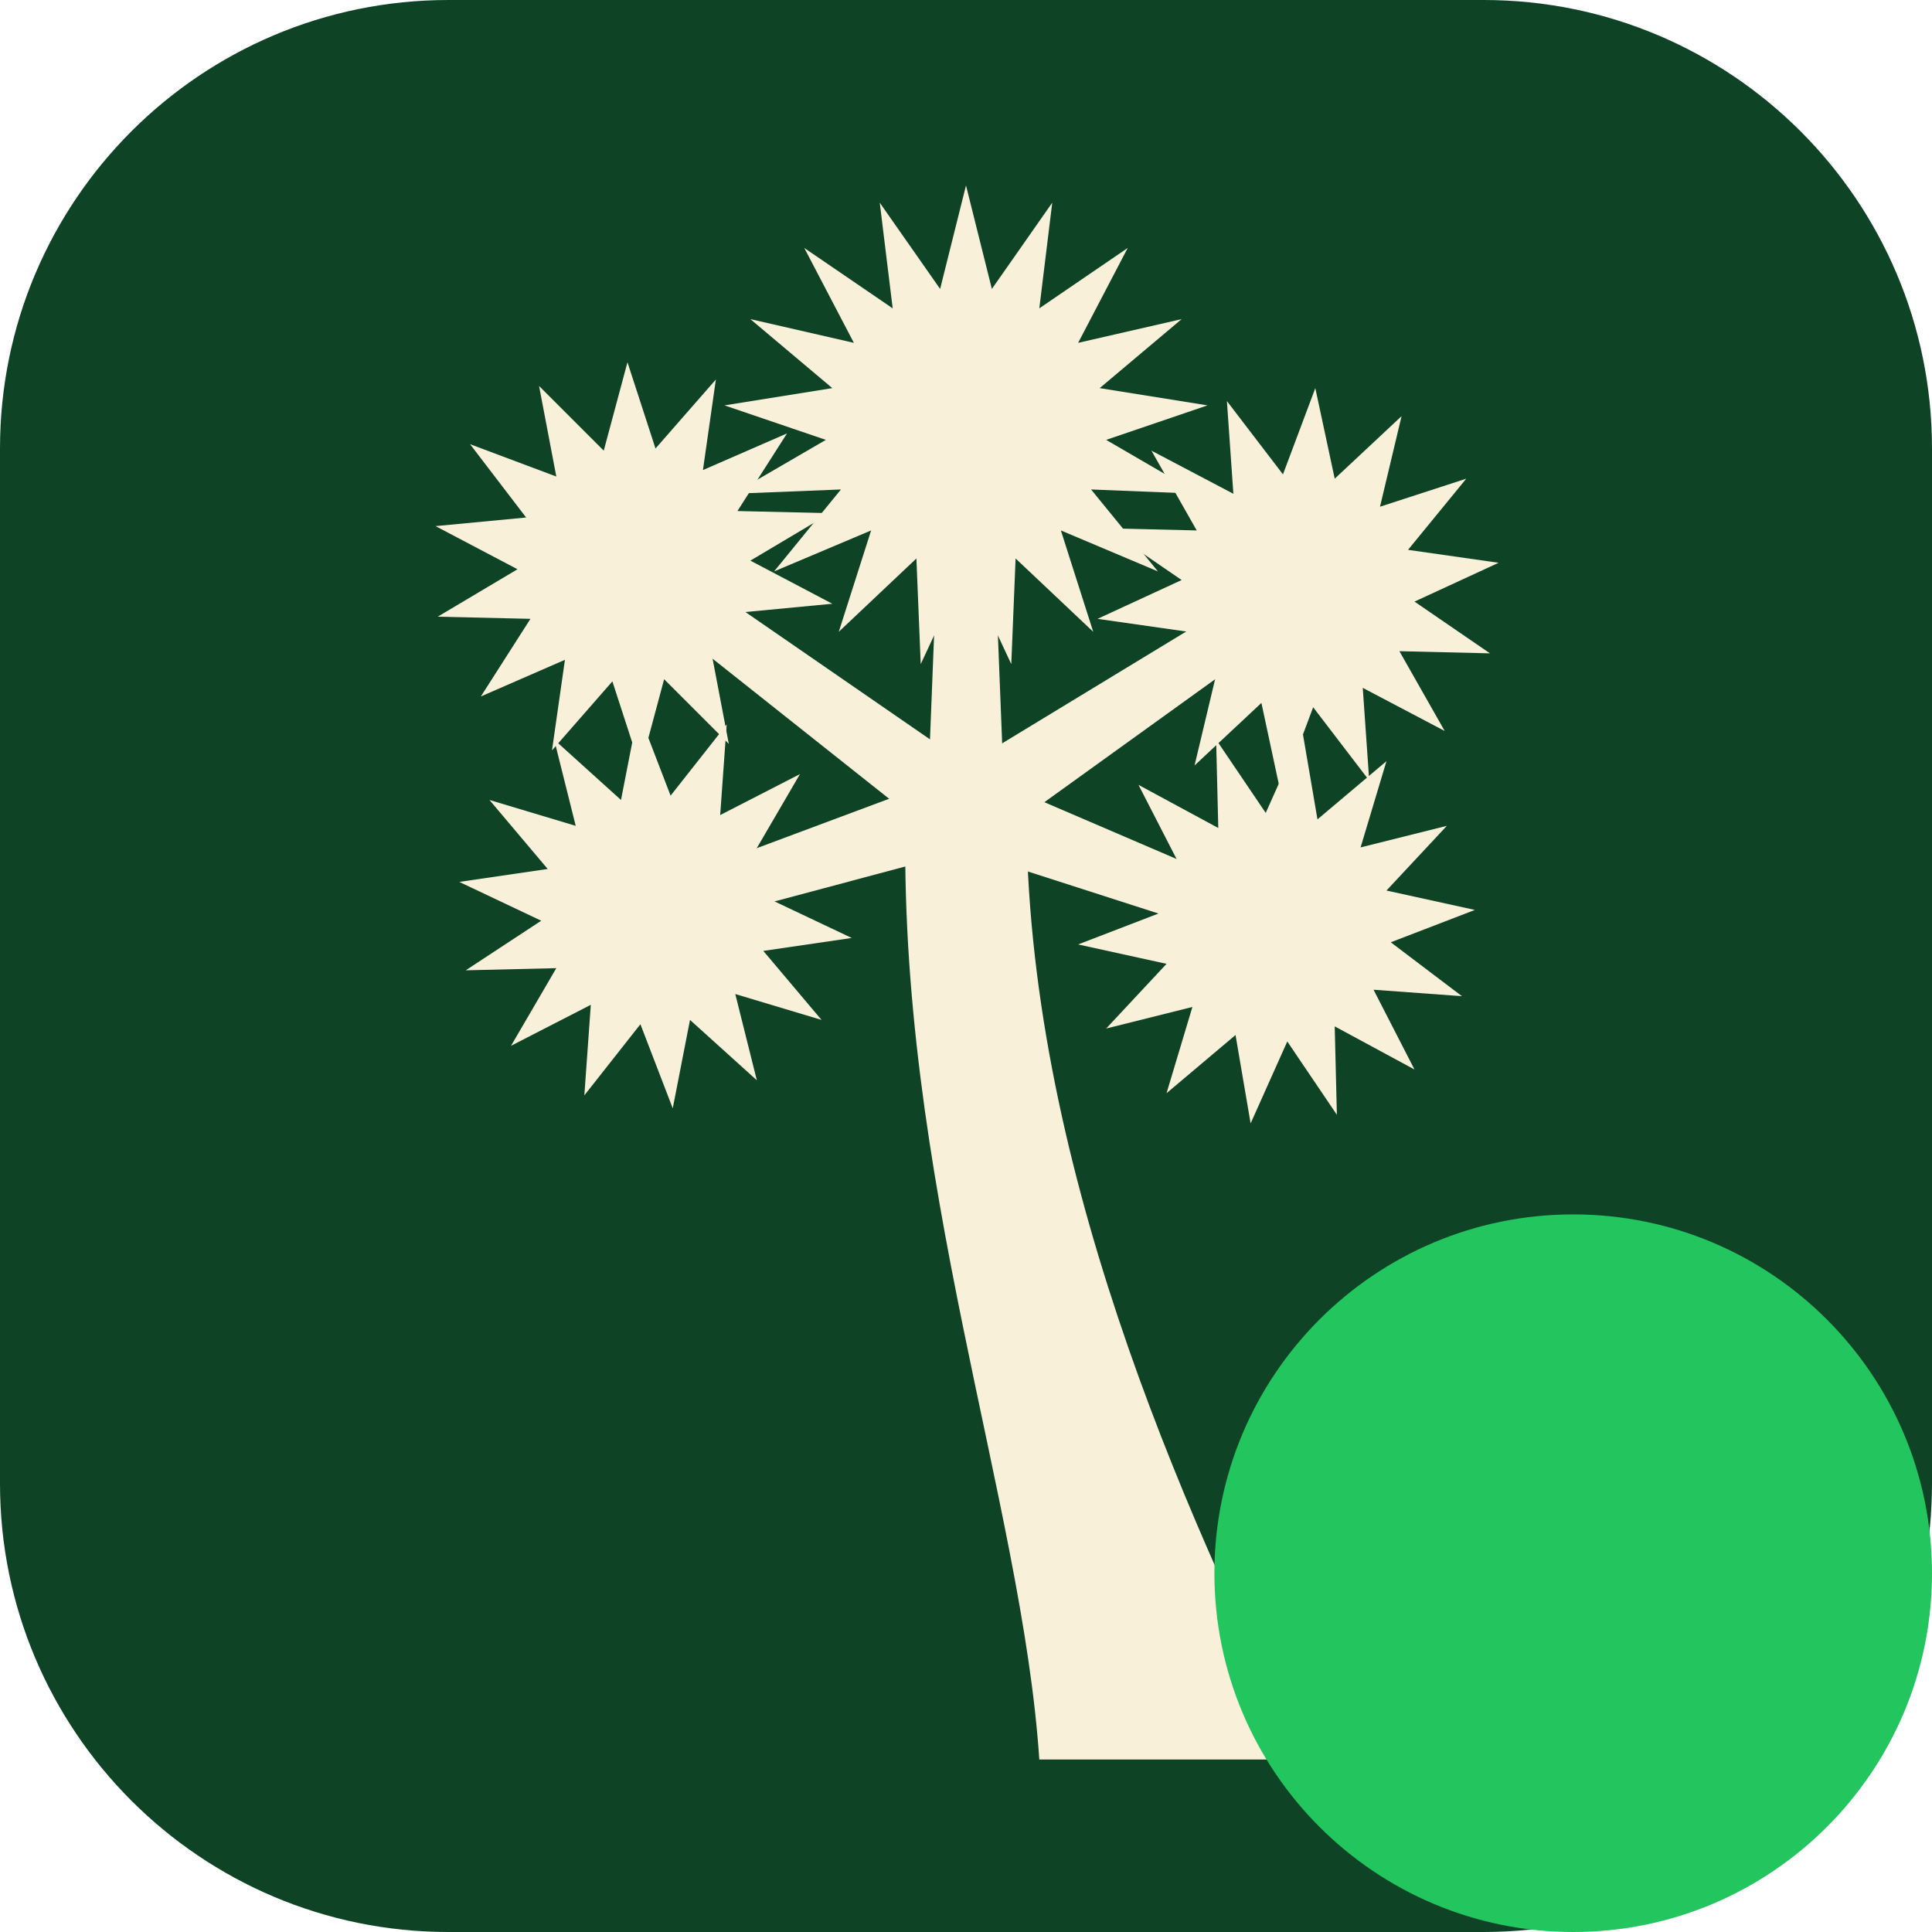
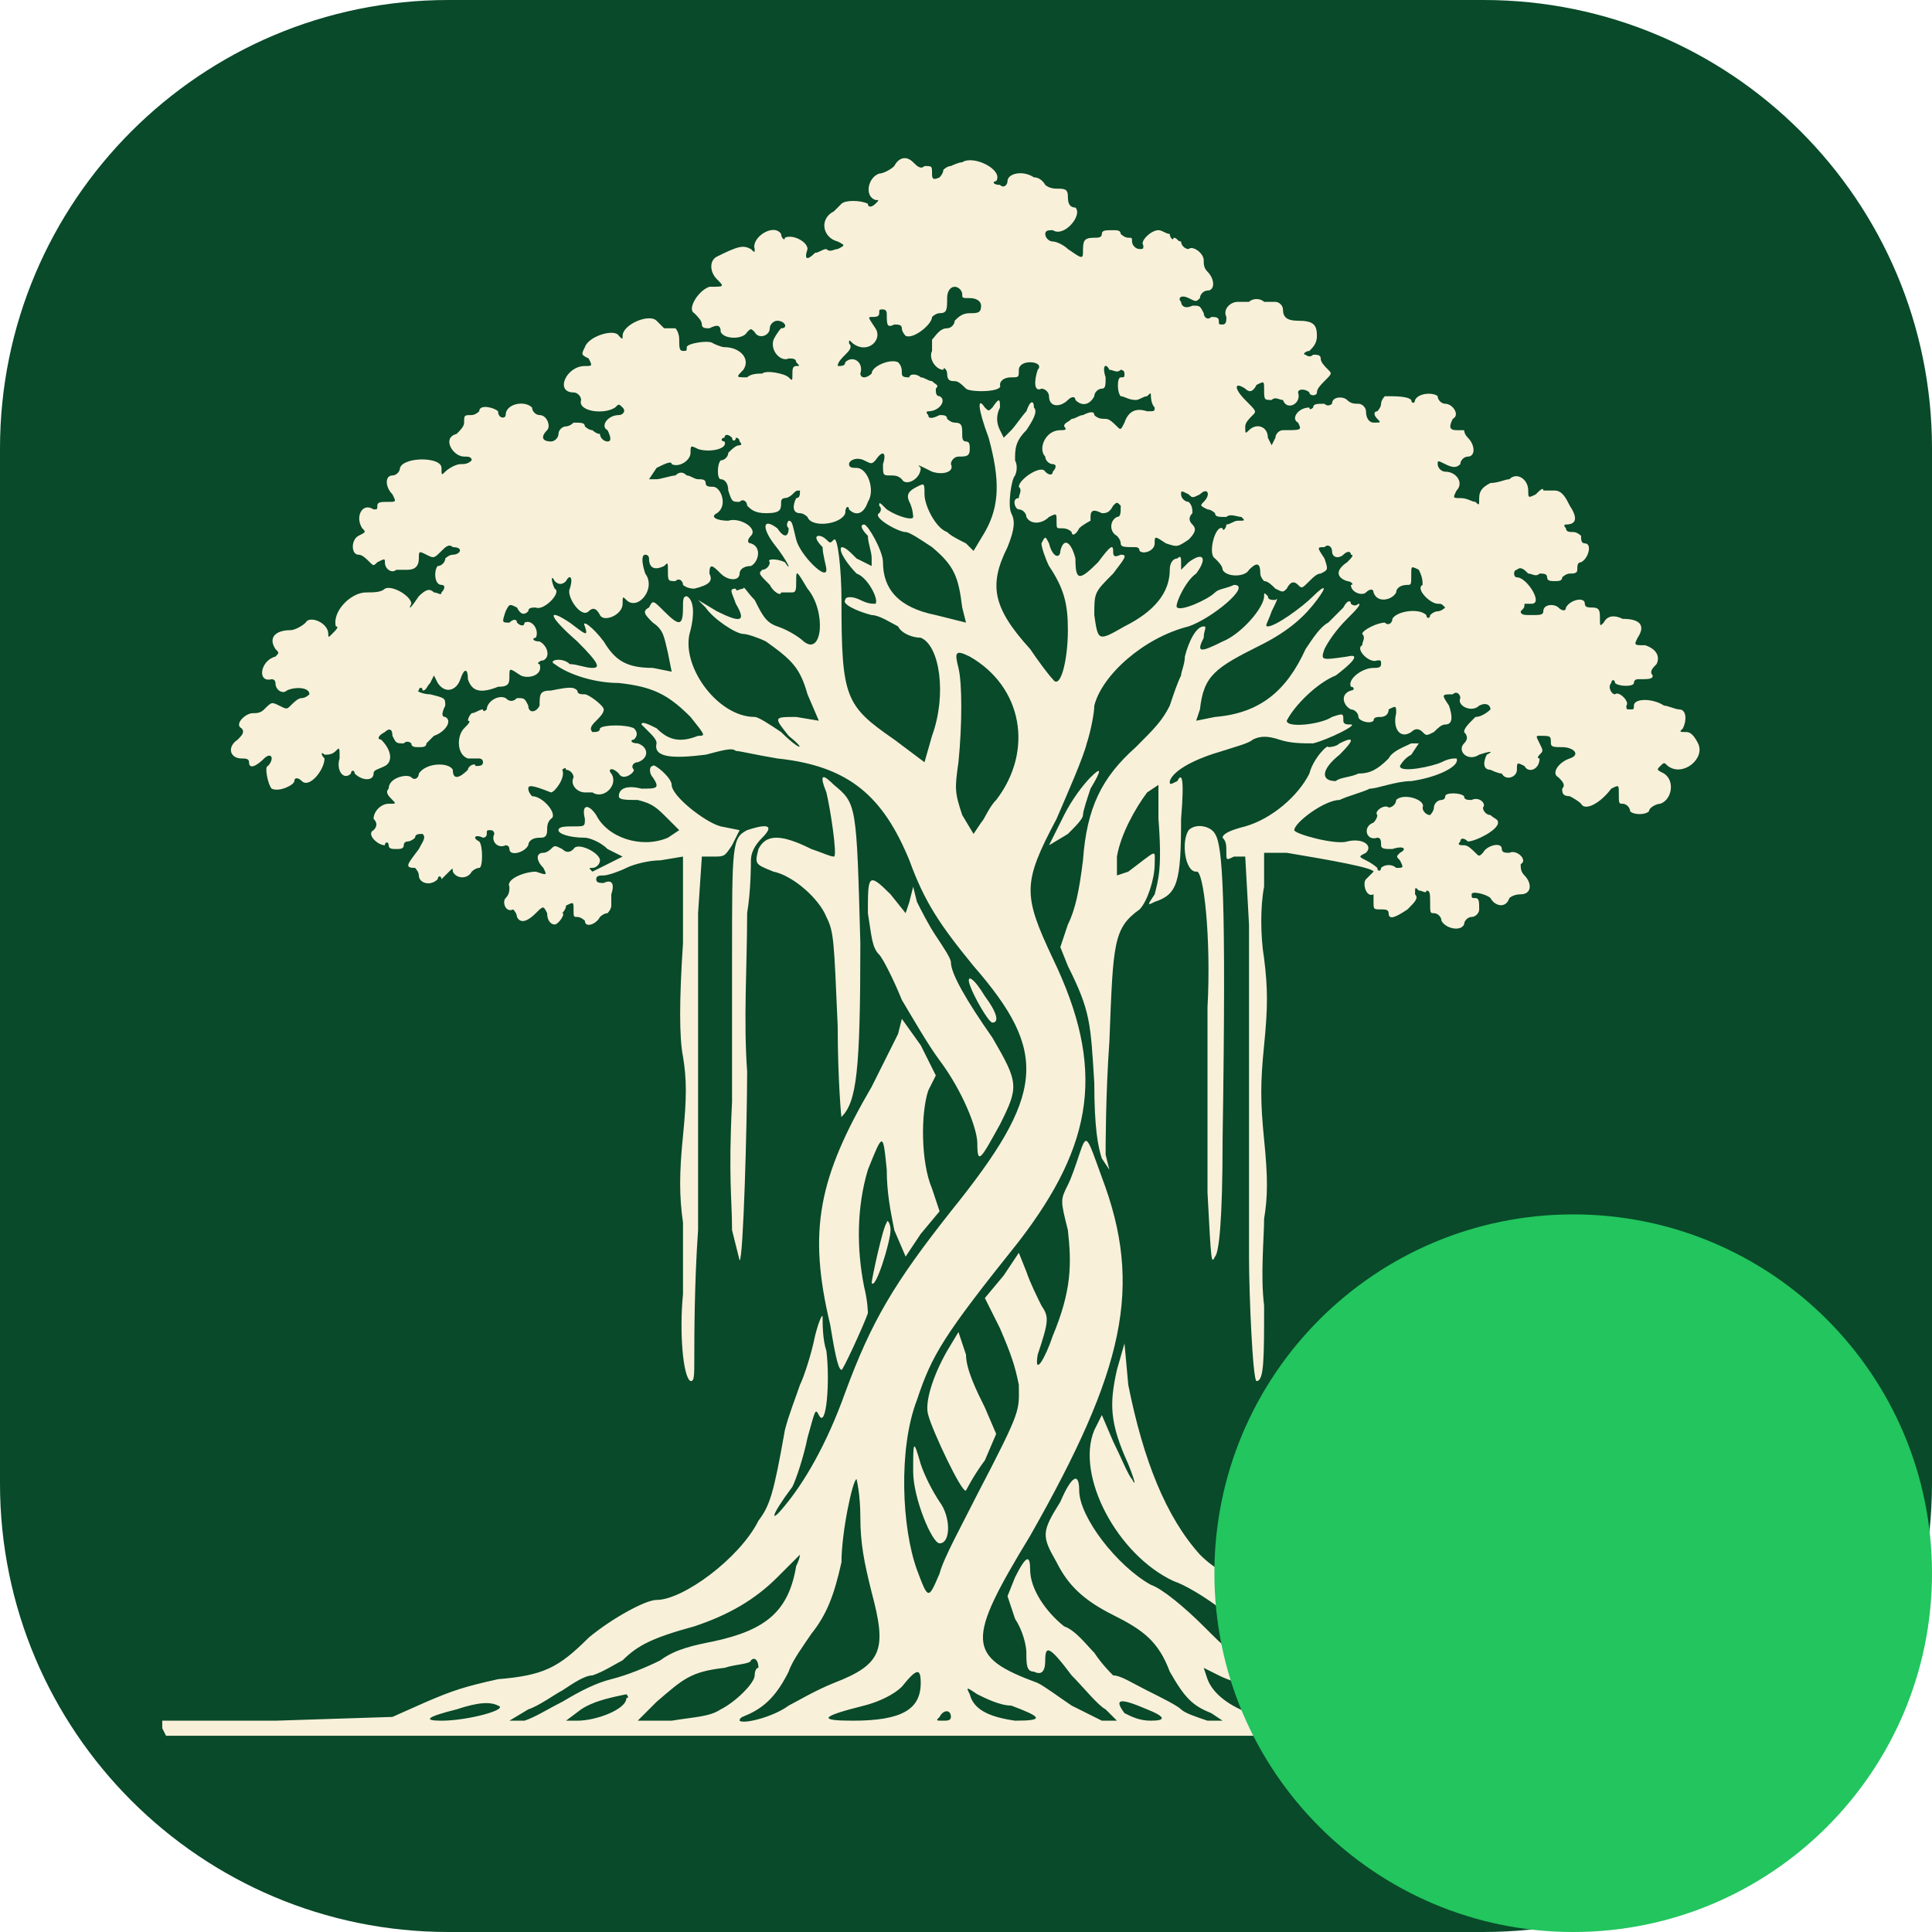
<svg xmlns="http://www.w3.org/2000/svg" width="48" height="48" viewBox="64 64 896 896" fill="none">
-   <rect x="64" y="64" width="896" height="896" rx="208" fill="#0E4326" />
-   <g fill="#F9F0DA">
-     <path d="M546 880C538 760 480 610 484 440L540 440C540 600 610 760 670 880Z" />
-     <polygon points="530,440 523,262 501,262 494,440" />
-     <polygon points="512,150 524,198 552,158 546,207 587,179 564,223 612,212 574,244 624,252 577,268 620,293 570,291 601,329 556,310 571,357 535,323 533,372 512,327 491,372 489,323 453,357 468,310 423,329 454,291 404,293 447,268 400,252 450,244 412,212 460,223 437,179 478,207 472,158 500,198" />
-     <polygon points="523,426 365,317 351,335 501,454" />
-     <polygon points="282,270 322,285 314,243 344,273 355,232 368,272 396,240 390,282 429,265 406,301 449,302 412,324 450,344 408,348 434,382 394,367 402,409 372,379 361,420 348,380 320,412 326,370 287,387 310,351 267,350 304,328 266,308 308,304" />
-     <polygon points="522,455 672,347 660,329 502,425" />
-     <polygon points="744,286 717,319 759,325 720,343 755,367 713,366 734,403 696,383 699,426 673,392 658,432 649,390 618,419 628,377 588,390 615,357 573,351 612,333 577,309 619,310 598,273 636,293 633,250 659,284 674,244 683,286 714,257 704,299" />
-     <polygon points="507,423 365,476 371,496 517,457" />
-     <polygon points="280,514 315,491 277,473 318,467 291,435 331,447 321,407 352,435 360,394 375,433 401,400 398,442 435,423 414,459 456,458 421,481 459,499 418,505 445,537 405,525 415,565 384,537 376,578 361,539 335,572 338,530 301,549 322,513" />
-     <polygon points="506,457 652,504 660,484 518,423" />
-     <polygon points="742,526 701,523 720,560 683,540 684,581 661,547 644,585 637,544 605,571 617,531 577,541 605,511 564,502 603,487 570,462 611,465 592,428 629,448 628,407 651,441 668,403 675,444 707,417 695,457 735,447 707,477 748,486 709,501" />
+   <rect x="64" y="64" width="896" height="896" rx="208" fill="#084A29" />
+   <g fill="#F9F0DA" transform="translate(64 64) scale(1.75) translate(0 512) scale(1 -1)">
+     <path d="M237 468 c-1 -1 -3 -2 -4 -2 -3 -1 -4 -6 -1 -7 1 0 1 0 0 -1 -1 -1 -2 -1 -2 0 -2 1 -6 1 -7 0 0 0 -1 -1 -2 -2 -4 -2 -3 -7 1 -8 2 -1 2 -1 0 -2 -1 0 -2 -1 -3 0 -1 0 -2 -1 -3 -1 -2 -2 -3 -2 -2 1 0 2 -4 4 -6 3 0 -1 -1 0 -1 1 -2 3 -8 -1 -7 -4 0 -1 0 -1 -1 0 -2 1 -3 1 -9 -2 -2 -1 -2 -4 0 -6 2 -2 2 -2 -2 -2 -3 -1 -6 -6 -4 -7 1 -1 2 -2 2 -3 0 -1 1 -1 2 -1 2 1 3 1 3 -1 1 -2 6 -2 7 0 1 1 1 1 2 0 1 -2 4 -1 4 1 0 1 1 2 2 2 2 0 3 -2 1 -2 0 0 -1 -1 -2 -3 -1 -3 2 -6 4 -5 1 0 2 0 2 -1 1 -1 1 -1 0 -1 -1 0 -1 -1 -1 -2 0 -2 0 -2 -1 -1 -1 1 -6 2 -7 1 -1 0 -3 0 -4 -1 -3 0 -3 0 -1 2 2 3 -1 6 -5 6 -1 0 -3 1 -3 1 -1 1 -7 0 -7 -1 0 -1 0 -1 -1 -1 -1 0 -1 1 -1 3 0 2 -1 3 -1 3 -1 0 -2 0 -3 0 0 0 -1 1 -2 2 -2 2 -9 -1 -9 -4 0 -1 0 -1 -1 0 -1 2 -8 0 -9 -3 -1 -2 -1 -2 1 -3 1 -2 1 -2 -1 -2 -5 0 -8 -7 -3 -7 1 0 2 -1 2 -2 -1 -3 6 -4 9 -2 1 1 1 1 2 0 1 -1 0 -2 -1 -2 -3 0 -5 -3 -3 -4 1 -2 1 -3 0 -3 -1 0 -2 1 -2 2 -1 0 -2 1 -2 1 -1 0 -2 1 -2 1 0 1 -1 1 -3 1 -1 -1 -2 -1 -2 -1 -1 0 -2 -1 -2 -2 0 -1 -1 -2 -2 -2 -2 0 -3 1 -1 3 1 1 0 4 -2 4 -1 0 -2 1 -2 2 -2 2 -7 1 -7 -2 0 -1 -2 -1 -2 1 -1 1 -5 2 -5 0 0 0 -1 -1 -2 -1 -2 0 -2 0 -2 -2 0 -1 -1 -2 -2 -3 -4 -1 -1 -6 2 -6 1 0 2 0 2 -1 -1 -1 -2 -1 -3 -1 -1 0 -3 -1 -4 -2 -1 -1 -1 -1 -1 1 0 3 -10 3 -11 0 0 -1 -1 -2 -2 -2 -2 0 -2 -3 0 -5 1 -2 1 -2 -1 -2 -2 0 -3 0 -3 -1 0 -1 0 -1 -1 -1 -3 2 -5 -2 -3 -5 1 -1 1 -1 -1 -2 -2 -1 -2 -5 0 -5 1 0 2 -1 3 -2 1 -1 1 -1 2 0 2 1 2 1 2 0 0 -2 2 -3 3 -2 1 0 2 0 3 0 2 0 3 1 3 3 0 2 0 2 2 1 2 -1 2 -1 4 1 1 1 2 2 3 1 3 0 2 -2 0 -2 -1 0 -2 -1 -2 -1 0 -1 -1 -2 -2 -2 -1 -1 -1 -5 1 -5 1 0 1 -1 0 -2 0 -1 -1 0 -2 0 -1 1 -2 1 -4 -1 -2 -3 -3 -4 -2 -2 0 2 -5 5 -7 4 -1 -1 -3 -1 -5 -1 -4 0 -9 -5 -8 -9 1 0 0 -1 -1 -2 -1 -1 -1 -1 -1 0 0 3 -5 5 -6 3 -1 -1 -3 -2 -4 -2 -4 0 -6 -2 -4 -5 1 -1 1 -1 0 -2 -4 -1 -5 -7 -1 -6 1 0 1 -1 1 -1 0 -2 2 -3 3 -2 2 1 6 1 6 -1 0 0 -1 -1 -2 -1 -1 0 -2 -1 -3 -2 -1 -1 -1 -1 -3 0 -2 1 -2 1 -4 -1 -1 -1 -2 -1 -3 -1 -2 0 -5 -3 -3 -4 1 -1 0 -2 -1 -3 -3 -2 -2 -5 1 -5 1 0 2 0 2 -1 0 -2 2 -1 4 1 1 1 2 1 2 0 0 0 0 -1 -1 -2 -1 0 0 -5 1 -6 2 -1 6 1 6 2 0 1 1 1 2 0 2 -2 6 3 6 6 -1 1 -1 2 0 1 1 0 2 0 3 1 1 1 1 1 1 -2 -1 -3 1 -6 3 -4 0 1 1 1 1 0 2 -2 5 -2 5 0 0 1 1 1 3 2 2 1 2 4 -1 7 -1 0 -1 1 1 2 1 1 2 1 2 -1 1 -2 1 -2 3 -2 1 1 2 0 2 0 0 -1 1 -1 2 -1 1 0 2 0 2 1 0 0 1 1 2 2 3 1 5 4 3 5 -1 0 -1 1 0 3 0 2 0 2 -4 3 -2 0 -4 1 -3 1 0 1 1 1 1 0 1 0 1 1 2 2 l1 2 1 -2 c2 -3 5 -2 6 1 1 3 2 3 2 0 1 -3 3 -4 8 -2 3 0 3 1 3 3 0 2 0 2 3 0 2 -1 6 0 5 3 -1 0 0 1 1 1 2 1 1 4 -1 5 -2 0 -2 1 -1 1 1 2 -1 5 -3 4 0 -1 -1 -1 -2 0 0 1 -1 1 -2 0 -2 0 -2 0 -1 3 1 2 1 2 3 1 1 -2 2 -2 3 -1 0 1 1 1 2 1 2 -1 7 4 5 5 -1 2 -1 4 0 2 1 -1 2 -1 3 0 1 2 2 1 1 -2 -1 -2 3 -8 5 -6 1 1 2 1 3 -1 1 -2 6 0 6 3 0 2 0 2 1 1 3 -3 8 3 5 7 -1 3 -1 5 0 5 1 0 1 -1 1 -1 0 -3 2 -3 4 -2 1 1 1 1 1 -1 0 -3 0 -3 2 -3 1 1 2 0 2 -1 0 0 1 -1 3 -1 4 1 5 2 4 4 0 3 1 2 3 0 2 -2 5 -2 5 0 0 1 1 2 3 2 2 1 3 5 0 6 -1 0 -1 1 0 2 2 2 -3 5 -6 4 -3 0 -5 1 -3 2 3 2 1 7 -1 7 -1 0 -2 0 -2 1 0 1 -1 1 -2 1 -1 0 -2 1 -3 1 -1 1 -2 1 -3 0 -1 0 -4 -1 -5 -1 l-2 0 2 3 c2 1 4 2 4 1 2 -1 5 1 5 3 0 2 0 2 2 1 3 -1 8 0 7 2 -1 0 -1 1 0 1 0 1 1 1 2 0 0 -1 1 -1 1 0 0 0 1 0 1 -1 1 -1 0 -1 0 -1 -1 0 -2 -1 -3 -2 0 -1 -1 -2 -2 -2 -1 -1 -1 -5 0 -5 1 0 2 -1 2 -3 1 -3 1 -3 3 -3 1 1 2 0 2 -1 1 -1 2 -2 5 -2 4 0 4 1 4 3 0 1 1 1 1 1 1 0 2 1 2 1 1 1 1 1 2 1 0 -1 0 -2 -1 -2 -1 -2 -1 -4 1 -4 1 0 2 -1 2 -1 1 -3 9 -2 10 1 0 2 1 2 1 1 2 -2 4 -1 5 2 2 3 0 9 -3 9 -1 0 -2 0 -2 1 0 1 2 2 4 1 2 -1 2 -1 3 0 2 3 3 2 2 -1 0 -3 0 -3 2 -3 1 0 2 0 3 -1 1 -2 5 0 5 3 -1 1 -1 1 3 -1 3 -1 6 0 5 2 0 1 1 2 2 2 2 0 3 0 3 2 0 1 0 2 -1 2 -1 0 -1 1 -1 2 0 2 0 3 -2 3 -1 0 -2 1 -2 1 0 1 -1 1 -2 1 -2 -1 -3 -1 -3 0 -1 1 0 1 0 1 3 0 5 3 3 4 -1 0 -1 1 -1 2 1 1 0 1 -1 2 -1 0 -2 1 -3 1 -1 1 -3 1 -3 0 -1 0 -2 0 -2 1 0 1 0 2 -1 3 -2 1 -7 -1 -7 -3 0 0 -1 -1 -2 -1 -1 0 -1 1 -1 1 1 3 -2 5 -4 3 0 -1 -1 -1 -2 -1 0 1 1 2 2 3 1 1 2 2 1 3 0 1 0 1 1 0 4 -3 8 1 6 4 -2 3 -2 3 -1 3 1 0 2 0 2 1 0 1 0 1 1 1 1 0 1 -1 1 -1 0 -3 0 -4 2 -3 1 0 2 0 2 -1 0 -1 1 -2 1 -2 2 -1 7 3 7 5 0 0 1 1 2 1 2 0 2 1 2 4 0 2 1 3 2 3 1 0 2 -1 2 -2 0 -1 0 -1 2 -1 2 0 3 -1 3 -2 0 -2 -1 -2 -3 -2 -2 0 -3 -1 -4 -2 0 -1 -1 -2 -2 -2 -2 0 -3 -2 -4 -3 0 -1 0 -2 0 -3 -1 -2 1 -5 3 -5 0 1 1 0 1 -1 0 -2 1 -2 2 -2 1 0 2 -1 3 -2 1 -1 10 -1 9 1 0 1 1 2 3 2 2 0 2 0 2 2 0 1 1 2 3 2 2 0 3 -1 2 -2 -1 -3 -1 -6 1 -5 1 0 2 -1 2 -2 0 -3 3 -3 5 -1 1 1 2 1 2 0 2 -2 4 -1 5 1 0 1 1 2 2 2 1 0 1 1 1 3 -1 3 0 4 1 2 1 0 2 -1 3 0 0 0 1 0 1 -1 0 -1 0 -1 -1 -1 -1 0 -1 -4 0 -5 1 0 2 -1 4 -1 1 0 2 1 3 1 1 1 1 1 1 0 0 0 0 -2 1 -3 0 -1 0 -1 -2 -1 -3 1 -5 0 -6 -3 -1 -2 -1 -2 -2 -1 -1 1 -2 2 -3 2 -1 0 -2 0 -3 1 0 1 -1 1 -3 0 -1 0 -2 -1 -3 -1 -1 -1 -2 -1 -2 -2 1 -1 0 -1 -1 -1 -4 0 -6 -5 -4 -7 0 -1 1 -2 2 -2 1 0 1 -1 0 -2 0 -1 -1 -1 -2 0 -1 2 -7 -2 -7 -4 1 -1 0 -2 0 -3 -2 0 -1 -3 0 -3 1 0 2 -1 2 -2 1 -2 4 -2 6 0 2 1 2 1 2 -1 0 -2 0 -2 1 -2 1 0 2 0 3 -1 0 -1 1 -1 2 1 1 1 3 2 3 2 0 0 0 0 0 1 0 2 1 2 3 1 1 0 2 0 3 2 1 1 1 1 2 0 0 -2 0 -3 -1 -3 -2 -1 -2 -4 0 -5 0 0 1 -1 1 -2 0 -1 1 -1 4 -1 0 0 1 0 1 -1 1 -1 4 0 4 2 0 2 0 2 3 0 3 -1 3 -1 6 1 2 2 2 3 1 4 -1 1 -1 2 0 3 0 1 0 2 -1 3 -1 0 -2 1 -2 2 0 1 0 1 2 0 1 -1 1 -1 3 0 2 2 3 0 1 -2 -1 -1 -1 -1 1 -2 1 0 2 -1 2 -1 0 -1 1 -1 3 -1 1 1 3 0 4 0 1 -1 1 -1 -1 -1 -1 0 -2 -1 -3 -1 0 -1 -1 -2 -1 -1 -2 1 -4 -7 -2 -8 1 -1 2 -2 2 -3 1 -2 6 -2 7 0 2 2 3 2 3 -1 0 -1 1 -2 1 -2 1 0 2 -1 3 -2 2 -1 2 -1 3 0 1 2 2 2 3 1 1 -1 1 -1 3 1 1 1 2 2 3 2 2 1 2 1 1 4 -2 3 -2 3 0 3 1 1 2 0 2 -1 0 -2 2 -2 3 -1 1 1 2 1 2 0 1 0 0 -1 -1 -2 -3 -2 -3 -4 0 -5 1 0 2 -1 1 -1 0 -2 3 -3 4 -2 1 1 2 1 2 0 1 -3 5 -2 6 0 0 1 1 2 3 2 1 0 1 0 1 3 0 2 0 2 2 1 1 -2 1 -3 1 -4 -2 -1 2 -5 4 -5 1 0 1 0 2 -1 0 0 -1 -1 -2 -1 -1 0 -2 -1 -2 -1 0 -1 -1 -1 -1 0 -2 2 -8 1 -9 -1 0 -1 -1 -2 -2 -1 -2 0 -6 -2 -6 -3 1 -1 0 -2 0 -3 -2 -1 2 -5 4 -4 1 0 1 0 1 -1 0 -1 -1 -1 -2 -1 -3 0 -7 -3 -6 -5 1 0 1 -1 0 -1 -3 -1 -2 -4 0 -5 1 0 2 -1 2 -2 0 -1 3 -2 4 -1 0 1 1 1 2 1 0 0 2 0 2 2 2 1 2 1 2 -1 -1 -4 1 -7 4 -5 1 1 2 1 3 0 1 -1 1 -1 3 0 1 1 2 2 3 2 2 0 2 2 1 5 -2 3 -2 3 1 3 1 1 2 0 2 -1 -1 -2 3 -4 5 -2 2 1 3 0 3 -1 0 0 -2 -2 -4 -2 -2 -2 -3 -3 -3 -4 1 -1 1 -2 0 -3 -2 -2 1 -5 4 -3 3 1 4 1 2 0 -1 -2 -1 -4 1 -4 0 0 2 -1 3 -1 1 -2 4 -1 4 1 0 2 0 2 2 1 1 -2 4 -1 4 2 -1 0 0 1 0 1 1 1 1 1 0 3 -1 2 -1 2 0 2 3 0 3 0 3 -2 0 -1 1 -1 3 -1 3 0 5 -2 2 -3 -3 -1 -5 -4 -3 -5 1 -1 2 -2 1 -3 0 -1 0 -2 2 -2 0 0 2 -1 3 -2 1 -2 5 0 8 4 2 1 2 1 2 -1 0 -3 0 -3 1 -3 1 0 2 -1 2 -2 1 -1 4 -1 5 0 0 1 2 2 3 2 3 1 4 6 1 8 -2 1 -2 1 -1 2 1 1 1 1 2 0 4 -3 10 2 8 6 -1 2 -2 3 -3 3 -2 0 -2 0 -1 1 1 2 1 5 -1 5 -1 0 -3 1 -4 1 -3 2 -8 2 -8 0 0 -1 0 -1 -1 -1 -1 0 -1 0 -1 1 1 1 -2 4 -3 3 -1 0 -2 2 -1 3 0 1 1 1 1 0 1 -1 5 -1 5 0 0 1 1 1 1 1 3 0 4 0 4 1 -1 1 0 2 1 3 1 2 0 4 -3 5 -3 0 -3 0 -2 2 2 3 1 5 -4 5 -2 1 -4 1 -5 -1 -1 -1 -1 -1 -1 1 0 2 0 3 -2 3 -1 0 -2 0 -2 1 0 2 -4 1 -5 -1 0 -1 -1 -1 -2 0 -1 1 -4 1 -4 -1 0 -1 -1 -1 -3 -1 -2 0 -3 0 -3 1 1 1 1 1 1 2 0 0 1 0 2 0 0 0 1 0 1 1 0 2 -3 6 -5 6 -1 0 -1 2 0 2 1 1 2 0 3 -1 1 0 2 -1 3 0 1 0 2 0 2 -1 0 -1 1 -1 2 -1 1 0 2 0 2 1 0 0 1 1 2 1 1 0 2 0 2 1 0 1 0 2 1 2 2 1 3 5 1 5 -1 0 -1 1 -1 2 0 0 -1 1 -2 1 -1 0 -2 0 -2 1 -1 1 0 1 0 1 3 0 3 2 1 5 -1 2 -2 4 -4 4 -1 0 -2 0 -3 0 0 1 -1 0 -2 -1 -2 -1 -2 -1 -2 1 0 3 -3 5 -5 3 -1 0 -3 -1 -5 -1 -2 -1 -3 -2 -3 -4 0 -2 0 -2 -1 -1 -1 0 -2 1 -4 1 -2 0 -2 0 -1 2 2 2 0 5 -3 5 -1 0 -2 1 -2 2 0 1 0 1 2 0 2 -1 3 -1 4 0 0 1 1 2 2 2 2 0 2 3 0 5 -1 1 -1 2 -1 2 0 0 -1 0 -2 0 -2 0 -2 1 -1 3 2 1 0 4 -2 4 -1 0 -2 1 -2 2 -1 1 -5 1 -6 -1 0 -1 -1 -1 -1 0 -1 1 -4 1 -7 1 0 0 -1 -1 -1 -2 0 -1 -1 -2 -1 -2 -1 0 -1 -1 0 -2 1 -1 1 -1 -1 -1 -1 0 -2 1 -2 3 0 1 -1 2 -2 2 -1 0 -2 0 -3 1 -1 1 -4 1 -4 -1 0 0 -1 -1 -2 0 -2 0 -3 0 -3 -1 0 0 -1 -1 -1 0 -3 0 -5 -3 -3 -4 1 -2 1 -2 -4 -2 -1 0 -2 -1 -2 -2 l-1 -2 -1 2 c0 3 -3 4 -5 2 -1 -1 -1 -1 -1 1 0 1 1 2 2 3 1 1 1 1 -2 4 -3 3 -3 5 0 3 1 -1 2 -1 3 1 2 1 2 1 2 -1 0 -3 0 -3 2 -3 1 1 2 0 3 0 1 -3 5 -1 4 2 0 1 2 1 3 0 0 -1 2 -1 2 0 0 1 1 2 2 3 2 2 2 2 1 3 -1 1 -2 2 -2 3 0 1 -1 1 -2 1 -1 -1 -2 0 -2 0 -1 0 0 1 1 1 1 1 2 2 2 4 0 3 -1 4 -5 4 -3 0 -4 1 -4 3 0 1 -1 2 -2 2 -1 0 -2 0 -3 0 -1 1 -3 1 -4 0 -1 0 -2 0 -3 0 -2 0 -4 -2 -3 -4 0 -1 0 -2 -1 -2 -1 0 -1 0 -1 1 0 1 -1 1 -2 1 -1 -1 -2 0 -2 1 -1 2 -1 2 -3 2 -2 -1 -3 0 -3 1 -1 1 0 2 2 1 2 -1 2 -1 3 0 0 1 1 2 2 2 2 0 2 3 0 5 -1 1 -1 2 -1 3 0 2 -3 4 -4 3 -1 0 -2 1 -2 2 -1 0 -1 1 -2 1 0 -1 -1 0 -1 1 -1 0 -2 1 -3 1 -2 0 -5 -3 -4 -4 0 -1 0 -1 -1 -1 -1 0 -2 1 -2 2 0 1 0 1 -1 1 -1 0 -2 1 -2 1 0 1 -1 1 -2 1 -2 0 -3 0 -3 -1 0 -1 -1 -1 -2 -1 -3 0 -3 -1 -3 -4 0 -2 -1 -1 -4 1 -1 1 -3 2 -4 2 -1 0 -2 1 -2 2 0 1 1 1 2 1 3 -2 8 4 6 6 -2 0 -2 2 -2 3 0 2 -1 2 -3 2 -2 0 -3 1 -3 1 0 0 -1 2 -3 2 -3 2 -7 1 -7 -1 0 -1 -1 -2 -2 -1 -2 0 -2 1 -1 1 2 3 -6 7 -9 5 -1 0 -3 -1 -3 -1 -1 0 -2 -1 -2 -1 0 -1 -1 -2 -1 -2 -2 -1 -2 0 -2 1 0 2 0 2 -2 2 -1 -1 -2 0 -3 1 -2 2 -4 1 -5 -1z" />
+     <path d="M263 404 c-1 -1 -1 -1 -2 0 -2 3 -2 0 1 -8 3 -11 3 -18 -1 -25 l-3 -5 -2 2 c-2 1 -4 2 -5 3 -3 1 -6 7 -6 10 0 3 0 3 -2 2 -2 -1 -3 -2 -2 -4 1 -2 1 -4 1 -4 0 -1 -4 0 -7 2 -2 2 -2 2 -2 1 1 -1 0 -2 0 -2 -2 -1 5 -5 7 -5 1 0 4 -2 7 -4 6 -5 7 -8 8 -16 l1 -4 -8 2 c-10 2 -14 7 -14 14 0 3 -4 10 -5 10 -1 0 -1 -1 1 -3 0 -2 1 -4 1 -6 l0 -2 -4 2 c-2 2 -3 3 -4 3 -1 -1 2 -5 4 -7 3 -1 6 -7 5 -8 -1 0 -2 0 -4 1 -2 1 -4 1 -4 0 -1 -1 3 -3 7 -4 2 0 5 -2 7 -3 1 -2 4 -3 6 -3 5 -2 7 -15 3 -26 l-2 -7 -8 6 c-13 9 -14 11 -14 37 0 8 -1 17 -2 16 -1 -1 -1 -1 -2 0 0 0 -1 1 -2 1 -1 0 -1 -1 1 -3 0 -2 1 -5 1 -6 0 -3 -7 4 -8 8 -1 4 -1 5 -2 5 0 0 -1 -1 0 -2 0 -2 -1 -3 -3 0 -4 3 -4 0 -1 -4 4 -5 5 -8 3 -5 -2 1 -5 1 -4 0 0 -1 -1 -2 -2 -2 -1 -1 -1 -1 2 -4 1 -2 3 -3 3 -2 1 0 2 0 3 0 1 0 1 1 1 3 0 3 0 3 3 -2 5 -6 4 -18 -1 -14 -1 1 -4 3 -7 4 -3 1 -4 3 -6 7 -2 2 -3 4 -3 3 -1 0 -2 -1 -2 0 -2 0 -1 -1 0 -4 3 -5 1 -5 -5 -2 l-5 3 2 -2 c2 -3 8 -7 10 -7 1 0 4 -1 6 -2 7 -5 9 -7 11 -14 l3 -7 -6 1 c-6 0 -6 0 -2 -5 5 -4 3 -4 -2 1 -3 2 -6 4 -7 4 -10 0 -20 14 -17 23 1 4 1 8 -1 9 -1 0 -1 -1 -1 -3 0 -5 -1 -5 -5 -1 -3 3 -3 3 -4 1 -2 -1 -1 -2 1 -4 3 -2 3 -4 4 -8 l1 -5 -5 1 c-7 0 -10 2 -13 7 -3 4 -6 6 -5 4 1 -3 0 -2 -4 1 -6 4 -6 2 2 -5 6 -6 6 -7 4 -7 -2 0 -4 1 -6 1 -2 2 -6 1 -4 0 4 -3 11 -5 17 -5 9 -1 13 -3 19 -9 4 -5 4 -5 2 -5 -5 -2 -8 -1 -11 2 -2 1 -4 2 -4 1 0 0 1 -1 2 -2 1 -1 2 -2 2 -3 -1 -4 5 -4 13 -3 4 1 7 2 8 1 1 0 5 -1 11 -2 19 -2 28 -10 35 -27 4 -11 8 -17 17 -28 20 -23 19 -34 -6 -65 -15 -19 -21 -29 -28 -48 -5 -14 -11 -24 -16 -30 -4 -5 -4 -3 2 5 1 2 3 8 4 13 2 7 2 8 3 6 2 -4 3 9 2 17 -1 3 -1 7 -1 9 0 1 -1 -1 -2 -5 -1 -5 -3 -11 -4 -13 -1 -3 -3 -8 -4 -12 -3 -17 -4 -20 -7 -24 -5 -10 -20 -21 -27 -21 -3 0 -12 -5 -18 -10 -8 -8 -12 -10 -24 -11 -9 -2 -12 -3 -19 -6 l-9 -4 -31 -1 -30 0 0 -2 1 -2 212 0 213 0 0 2 0 2 -30 0 -30 1 -10 4 c-7 3 -11 4 -17 5 -16 2 -19 3 -29 13 -5 4 -9 7 -14 9 -13 6 -17 8 -21 12 -9 10 -15 25 -19 45 l-1 11 -2 -7 c-2 -9 -2 -14 3 -25 2 -5 2 -6 1 -4 -1 1 -3 6 -5 10 l-3 7 -2 -4 c-5 -12 6 -33 21 -40 3 -1 8 -4 12 -7 4 -2 10 -6 13 -7 3 -2 6 -4 8 -5 3 -5 12 -10 17 -11 2 -1 7 -2 11 -4 l6 -3 -5 0 c-7 0 -13 2 -21 8 -5 4 -9 5 -21 8 -4 1 -6 3 -12 9 -5 5 -11 10 -14 11 -9 5 -19 18 -19 25 0 5 -2 4 -5 -3 -5 -8 -5 -9 -1 -16 3 -6 7 -10 15 -14 8 -4 12 -7 15 -15 4 -7 6 -9 11 -11 l3 -2 -4 0 c-3 1 -6 2 -7 3 -1 1 -5 3 -9 5 -4 2 -7 4 -9 4 -1 1 -3 3 -5 6 -2 2 -5 6 -8 7 -5 4 -9 10 -9 15 0 4 -1 4 -4 -2 l-2 -5 2 -6 c2 -3 3 -7 3 -9 0 -3 0 -5 2 -5 2 -1 3 0 3 3 0 4 1 4 7 -4 3 -3 7 -8 9 -9 l3 -3 -4 0 c-2 1 -6 3 -8 4 -3 2 -7 5 -9 6 -19 7 -19 11 -2 39 25 44 30 66 19 95 -4 11 -4 12 -6 6 -1 -3 -2 -6 -3 -8 -2 -4 -2 -4 0 -12 1 -9 1 -16 -4 -28 -2 -6 -5 -11 -4 -5 3 9 3 10 1 13 -1 2 -3 6 -4 9 l-2 5 -4 -6 -5 -6 4 -8 c3 -7 4 -10 5 -15 0 -7 1 -6 -11 -29 -4 -8 -9 -17 -10 -21 -3 -7 -3 -7 -6 1 -4 11 -5 32 0 45 4 12 7 17 27 42 20 26 23 46 9 75 -8 17 -8 20 1 37 3 7 7 16 8 20 1 3 2 8 2 10 2 8 13 18 25 21 6 2 17 11 12 11 -2 -1 -4 -1 -5 -2 -2 -2 -9 -5 -10 -4 -1 0 2 7 5 9 3 4 2 6 -2 3 l-2 -2 0 2 c0 1 0 2 -1 1 -1 0 -2 -1 -2 -3 0 -6 -4 -11 -12 -15 -7 -4 -7 -4 -8 3 0 6 0 6 5 11 3 4 4 5 2 5 -2 -1 -2 0 -2 1 0 2 -1 1 -4 -3 -5 -5 -6 -5 -6 1 -1 4 -3 6 -4 2 0 -2 -2 -2 -3 2 -1 2 -1 2 -2 0 0 -1 1 -4 2 -6 4 -6 5 -10 5 -17 0 -8 -2 -16 -4 -13 -1 1 -4 5 -6 8 -10 11 -11 17 -6 27 2 5 2 7 1 9 -1 2 0 9 1 10 0 0 1 2 0 4 0 3 0 5 3 8 2 3 3 5 2 6 0 2 -1 2 -2 -1 -1 -1 -3 -4 -4 -5 l-2 -2 -1 2 c-1 2 -1 4 0 6 0 2 0 3 -2 0z m-6 -66 c14 -8 17 -25 7 -38 -2 -2 -3 -5 -4 -6 l-2 -3 -3 5 c-2 6 -2 7 -1 14 1 10 1 21 0 25 -1 4 -1 5 3 3z m-29 -228 c0 -7 1 -12 3 -20 4 -15 3 -19 -10 -24 -5 -2 -10 -5 -12 -6 -4 -3 -12 -5 -13 -4 0 1 1 1 3 2 4 2 7 5 10 11 1 3 4 7 6 10 4 5 6 10 8 19 0 8 3 22 4 22 0 0 1 -4 1 -10z m-17 -13 c-2 -12 -8 -17 -22 -20 -5 -1 -10 -2 -14 -5 -4 -2 -9 -4 -13 -5 -4 -1 -8 -3 -13 -6 -4 -2 -7 -4 -10 -5 l-4 0 5 3 c3 1 7 4 9 5 3 2 6 4 8 4 3 1 6 3 8 4 4 4 8 6 19 9 9 3 16 7 22 13 3 3 6 6 6 6 0 0 0 -1 -1 -3z m-10 -27 c-1 0 -1 -2 -1 -2 0 -2 -5 -7 -9 -9 -3 -2 -7 -2 -13 -3 l-9 0 5 5 c7 6 9 8 18 9 3 1 7 1 7 2 1 1 2 0 2 -2z m133 -5 c8 -2 20 -8 17 -9 -13 -2 -28 3 -31 11 l-1 3 4 -2 c2 -1 7 -3 11 -3z m-90 1 c0 -7 -5 -10 -18 -10 -9 0 -9 1 3 4 4 1 8 3 10 5 4 5 5 5 5 1z m24 -6 c8 -3 9 -4 1 -4 -7 1 -11 3 -12 7 -1 2 -1 2 2 0 2 -1 6 -3 9 -3z m-102 2 c0 -3 -8 -6 -13 -6 l-3 0 4 3 c3 2 7 3 12 4 0 0 1 -1 0 -1z m-34 -2 c3 -1 -8 -4 -15 -4 -5 0 -4 1 4 3 6 2 9 2 11 1z m172 -1 c5 -2 5 -3 1 -3 -3 0 -5 1 -7 2 -3 4 -1 4 6 1z m88 0 c3 -1 5 -2 5 -2 2 -2 -7 -1 -14 1 l-6 2 5 0 c4 0 8 -1 10 -1z m-140 -2 c0 -1 -1 -1 -2 -1 -2 0 -2 0 -1 1 1 2 3 2 3 0z" />
+     <path d="M348 354 c-3 -3 -10 -8 -12 -8 -1 0 0 1 1 4 1 2 2 4 1 3 -1 0 -2 0 -2 1 -1 1 -1 1 -1 0 0 -3 -6 -10 -11 -12 -6 -3 -7 -3 -5 1 0 2 1 3 0 3 -2 0 -4 -4 -5 -8 0 -2 -1 -4 -1 -5 -1 -2 -2 -5 -3 -8 -2 -4 -4 -6 -9 -11 -9 -8 -13 -16 -14 -30 -1 -8 -2 -13 -4 -17 l-2 -6 2 -5 c6 -12 6 -15 7 -31 0 -12 1 -17 2 -20 l2 -3 -1 4 c0 2 0 16 1 30 1 26 1 30 8 35 2 2 4 8 4 12 0 4 1 4 -7 -2 l-3 -1 0 5 c1 6 5 13 8 17 l3 2 0 -9 c1 -13 0 -16 -1 -20 -2 -3 -2 -3 0 -2 6 2 7 5 7 22 1 12 0 12 -1 10 -2 -1 -2 -1 -2 0 1 3 7 6 14 8 3 1 7 2 8 3 2 1 4 1 7 0 3 -1 6 -1 9 -1 4 1 12 5 10 5 -1 0 -2 0 -2 1 0 2 0 2 -3 1 -3 -2 -12 -3 -12 -1 2 4 8 10 13 12 4 3 7 6 3 5 -7 -1 -7 -1 -6 2 1 2 3 5 6 8 2 2 4 4 3 4 -1 -1 -2 0 -2 0 0 1 -1 1 -2 -1 -1 -1 -3 -3 -4 -4 -2 -1 -4 -4 -6 -7 -5 -11 -12 -17 -24 -18 l-5 -1 1 3 c1 9 4 11 16 17 8 4 12 8 15 12 3 4 2 4 -1 1z" />
+     <path d="M146 329 c-3 0 -3 -1 -3 -4 -1 -2 -3 -2 -3 0 -1 2 -1 2 -3 2 -1 -1 -2 -1 -3 0 -2 1 -5 -1 -5 -3 0 0 -1 -1 -1 0 -1 0 -2 -1 -3 -1 -1 -1 -1 -2 -1 -2 1 0 0 -1 -1 -2 -2 -2 -2 -7 1 -8 0 0 2 0 3 0 0 0 1 0 1 -1 0 -1 -1 -1 -2 -1 0 1 -2 0 -2 -1 -2 -2 -4 -3 -4 0 -1 2 -7 2 -9 -1 0 -1 -1 -2 -2 -1 -1 1 -6 0 -6 -3 -1 -1 0 -2 1 -3 1 -1 1 -1 -1 -1 -2 0 -4 -2 -4 -4 1 -1 1 -2 0 -3 -2 -1 1 -4 3 -4 0 1 1 1 1 0 0 -1 1 -1 2 -1 1 0 2 0 2 1 0 1 1 1 1 1 1 0 2 1 2 1 0 1 1 1 2 1 1 -1 0 -2 -1 -4 -3 -4 -4 -5 -1 -5 0 0 1 -1 1 -2 0 -2 3 -3 5 -1 0 1 1 1 1 0 0 0 1 1 2 2 1 1 1 1 1 0 1 -2 4 -2 5 0 0 0 1 1 2 1 1 0 1 6 0 7 -2 1 -1 2 1 1 0 0 1 0 1 1 0 1 0 1 1 1 1 0 1 -1 1 -1 -1 -2 1 -4 3 -3 0 0 1 0 1 -1 0 -2 4 -1 5 1 0 1 1 2 3 2 1 0 2 0 2 2 0 1 0 2 1 3 2 1 -2 6 -5 6 0 0 -1 1 -1 2 0 1 1 1 6 -1 1 0 4 4 3 6 0 0 1 1 1 0 1 0 2 -1 2 -2 -1 -2 1 -4 3 -4 0 0 1 0 2 0 3 -2 7 2 5 5 -1 1 0 2 2 0 1 -2 4 0 4 1 -1 1 0 2 1 2 3 1 3 4 0 5 -2 0 -2 1 -1 1 1 1 1 2 0 3 -2 1 -8 1 -9 0 0 -1 -1 -1 -2 -1 -1 1 0 2 1 3 1 1 2 2 2 3 0 1 -4 4 -5 4 -1 0 -2 0 -2 1 -1 1 -2 1 -7 0z" />
+     <path d="M355 315 c-1 -1 -3 -1 -3 -1 0 1 -4 -3 -5 -7 -3 -6 -10 -12 -17 -14 -4 -1 -6 -2 -6 -3 1 -1 1 -2 1 -4 0 -2 0 -2 2 -1 l3 0 1 -18 c0 -9 0 -21 0 -24 0 -4 0 -13 0 -20 0 -12 0 -33 0 -44 0 -10 1 -33 2 -33 2 0 2 6 2 20 -1 8 0 18 0 23 1 6 1 11 0 21 -1 10 -1 15 0 25 1 10 1 15 0 23 -1 6 -1 14 0 19 l0 9 6 0 c12 -2 23 -4 23 -5 0 0 -1 -1 -2 -2 -1 -1 0 -5 2 -4 0 1 0 0 0 -2 0 -2 0 -2 2 -2 1 0 2 0 2 -1 0 -2 2 -1 5 1 2 2 3 3 2 4 0 2 0 2 1 1 1 0 2 -1 2 0 1 0 1 -1 1 -3 0 -3 0 -3 1 -3 1 0 2 -1 2 -2 1 -2 5 -3 6 -1 0 1 1 2 2 2 1 0 2 1 2 2 0 2 0 3 -1 3 -1 0 -1 0 -1 1 0 1 4 0 5 -1 1 -2 4 -3 5 0 0 0 1 1 3 1 3 0 3 3 1 5 -1 1 -1 2 -1 3 2 1 -1 4 -3 3 -1 0 -2 0 -2 1 0 2 -4 1 -5 -1 -1 -1 -1 -1 -2 0 -1 1 -2 2 -3 2 -1 0 -2 0 -1 1 0 1 1 1 2 0 2 0 8 3 8 5 0 1 -1 1 -2 2 -1 0 -2 1 -2 2 1 1 -1 3 -3 2 -1 0 -2 0 -2 1 -1 1 -5 1 -5 0 0 -1 -1 -1 -1 -1 -1 0 -2 -1 -2 -2 0 -1 -1 -2 -1 -2 -1 0 -2 1 -2 2 1 2 -5 4 -7 2 0 -1 -1 -2 -2 -2 -1 1 -4 -1 -3 -2 0 -1 -1 -2 -1 -2 -3 -1 -2 -5 1 -4 1 0 1 -1 1 -2 0 -1 1 -1 3 -1 3 1 4 0 2 -1 -1 -1 -1 -1 0 -2 1 -2 1 -2 -1 -2 -1 1 -3 1 -4 0 0 -1 -1 -1 -1 0 0 0 -1 1 -3 2 -2 1 -2 1 0 2 2 2 -1 4 -5 3 -3 -1 -14 2 -14 3 0 2 8 8 12 8 2 1 6 2 8 3 2 0 7 2 11 2 7 1 13 4 12 6 -1 0 -2 0 -4 -1 -2 -1 -11 -3 -11 -1 0 0 1 2 3 3 l2 3 -2 0 c-2 -1 -5 -2 -6 -4 -3 -3 -5 -4 -8 -4 -2 -1 -5 -1 -6 -2 -4 0 -4 3 1 7 4 4 4 5 0 3z" />
+     <path d="M173 309 c-1 0 -1 -2 0 -3 2 -3 1 -3 -3 -3 -4 1 -6 0 -6 -2 0 -1 2 -1 5 -1 4 -1 5 -2 8 -5 l3 -3 -3 -2 c-7 -3 -16 0 -19 6 -2 3 -4 3 -3 -1 0 -2 0 -2 -3 -2 -2 0 -4 0 -4 -1 0 -1 3 -2 7 -2 1 0 4 -1 6 -3 l4 -2 -4 -2 c-2 -1 -4 -2 -4 -2 -1 1 -1 1 0 1 1 0 2 1 2 2 0 2 -6 5 -7 3 -1 -1 -2 -1 -3 0 -2 1 -2 1 -3 0 0 0 -1 -1 -2 -1 -2 0 -2 -2 0 -4 1 -2 1 -2 -2 -1 -3 0 -8 -2 -7 -4 0 -1 0 -2 -1 -3 -1 -1 0 -4 2 -3 0 0 1 -1 1 -2 1 -2 3 -1 5 1 2 2 2 2 3 0 0 -2 1 -3 2 -3 1 0 3 3 2 3 0 0 1 1 1 2 2 1 2 1 2 -1 0 -2 0 -2 1 -2 1 0 2 -1 2 -1 0 -2 3 -1 4 1 0 0 1 1 2 1 0 0 1 1 1 2 0 1 0 2 0 3 1 3 0 4 -2 3 -1 0 -2 0 -2 1 0 1 1 1 2 1 1 0 4 1 6 2 2 1 6 2 9 2 l6 1 0 -23 c-1 -15 -1 -25 0 -30 1 -6 1 -11 0 -21 -1 -10 -1 -16 0 -23 0 -7 0 -14 0 -19 -1 -10 0 -22 2 -23 1 0 1 1 1 7 0 4 0 19 1 33 0 32 0 43 0 58 0 6 0 17 0 26 l1 15 3 0 c3 0 3 0 5 3 l2 4 -5 1 c-4 1 -13 8 -13 11 0 2 -5 6 -5 5z" />
+     <path d="M289 306 c-2 -2 -5 -6 -7 -10 l-4 -8 5 3 c2 2 4 4 4 5 0 1 1 4 2 7 3 5 3 6 0 3z" />
+     <path d="M219 302 c1 -4 3 -17 2 -17 -1 0 -3 1 -6 2 -8 4 -12 4 -14 0 -1 -4 -1 -4 4 -6 5 -1 12 -7 14 -12 2 -4 2 -6 3 -29 0 -14 1 -25 1 -24 4 4 5 12 5 46 -1 37 -1 37 -7 42 -3 3 -4 3 -2 -2z" />
+     <path d="M198 292 c-4 -2 -4 -4 -4 -34 0 -16 0 -33 0 -38 -1 -20 0 -26 0 -34 1 -4 2 -8 2 -8 1 0 2 37 2 50 -1 14 0 28 0 42 1 6 1 13 1 14 0 2 1 4 3 6 3 3 2 4 -4 2z" />
+     <path d="M315 292 c-2 -3 -1 -11 2 -11 2 1 4 -18 3 -36 0 -10 0 -20 0 -49 1 -19 1 -19 2 -17 1 1 2 9 2 31 1 65 0 78 -2 81 -1 2 -5 3 -7 1z" />
+     <path d="M230 270 c1 -6 1 -9 3 -11 1 -1 4 -7 6 -12 3 -5 7 -12 10 -16 6 -8 10 -18 10 -22 0 -6 1 -4 6 5 5 10 5 11 -2 23 -7 10 -11 17 -11 20 0 1 -2 4 -4 7 -2 3 -4 7 -5 9 l-1 4 -1 -4 -1 -3 -4 5 c-6 6 -6 5 -6 -5z" />
+     <path d="M257 251 c1 -3 5 -10 6 -10 2 0 1 3 -2 7 -3 5 -5 6 -4 3z" />
+     <path d="M238 238 c-1 -2 -4 -8 -7 -14 -14 -24 -17 -38 -11 -63 1 -6 2 -12 3 -12 0 -1 6 12 7 15 0 0 0 3 -1 7 -2 10 -2 21 1 31 4 10 4 10 5 0 0 -6 1 -11 2 -16 l3 -7 4 6 5 6 -2 6 c-3 7 -3 20 -1 26 l2 4 -4 8 -5 7 -1 -4z" />
+     <path d="M235 188 c-1 -1 -4 -15 -4 -16 1 -2 5 11 5 14 0 2 -1 3 -1 2z" />
+     <path d="M251 154 c-4 -7 -6 -14 -5 -17 1 -4 9 -21 10 -20 0 0 2 4 5 8 l3 7 -3 7 c-2 4 -5 10 -5 14 l-2 6 -3 -5z" />
+     <path d="M242 122 c0 -7 5 -19 7 -19 3 0 3 7 0 11 -2 3 -4 7 -5 10 -2 7 -2 6 -2 -2z" />
  </g>
  <circle cx="793.6" cy="793.6" r="166.4" fill="#22c55e" />
</svg>
